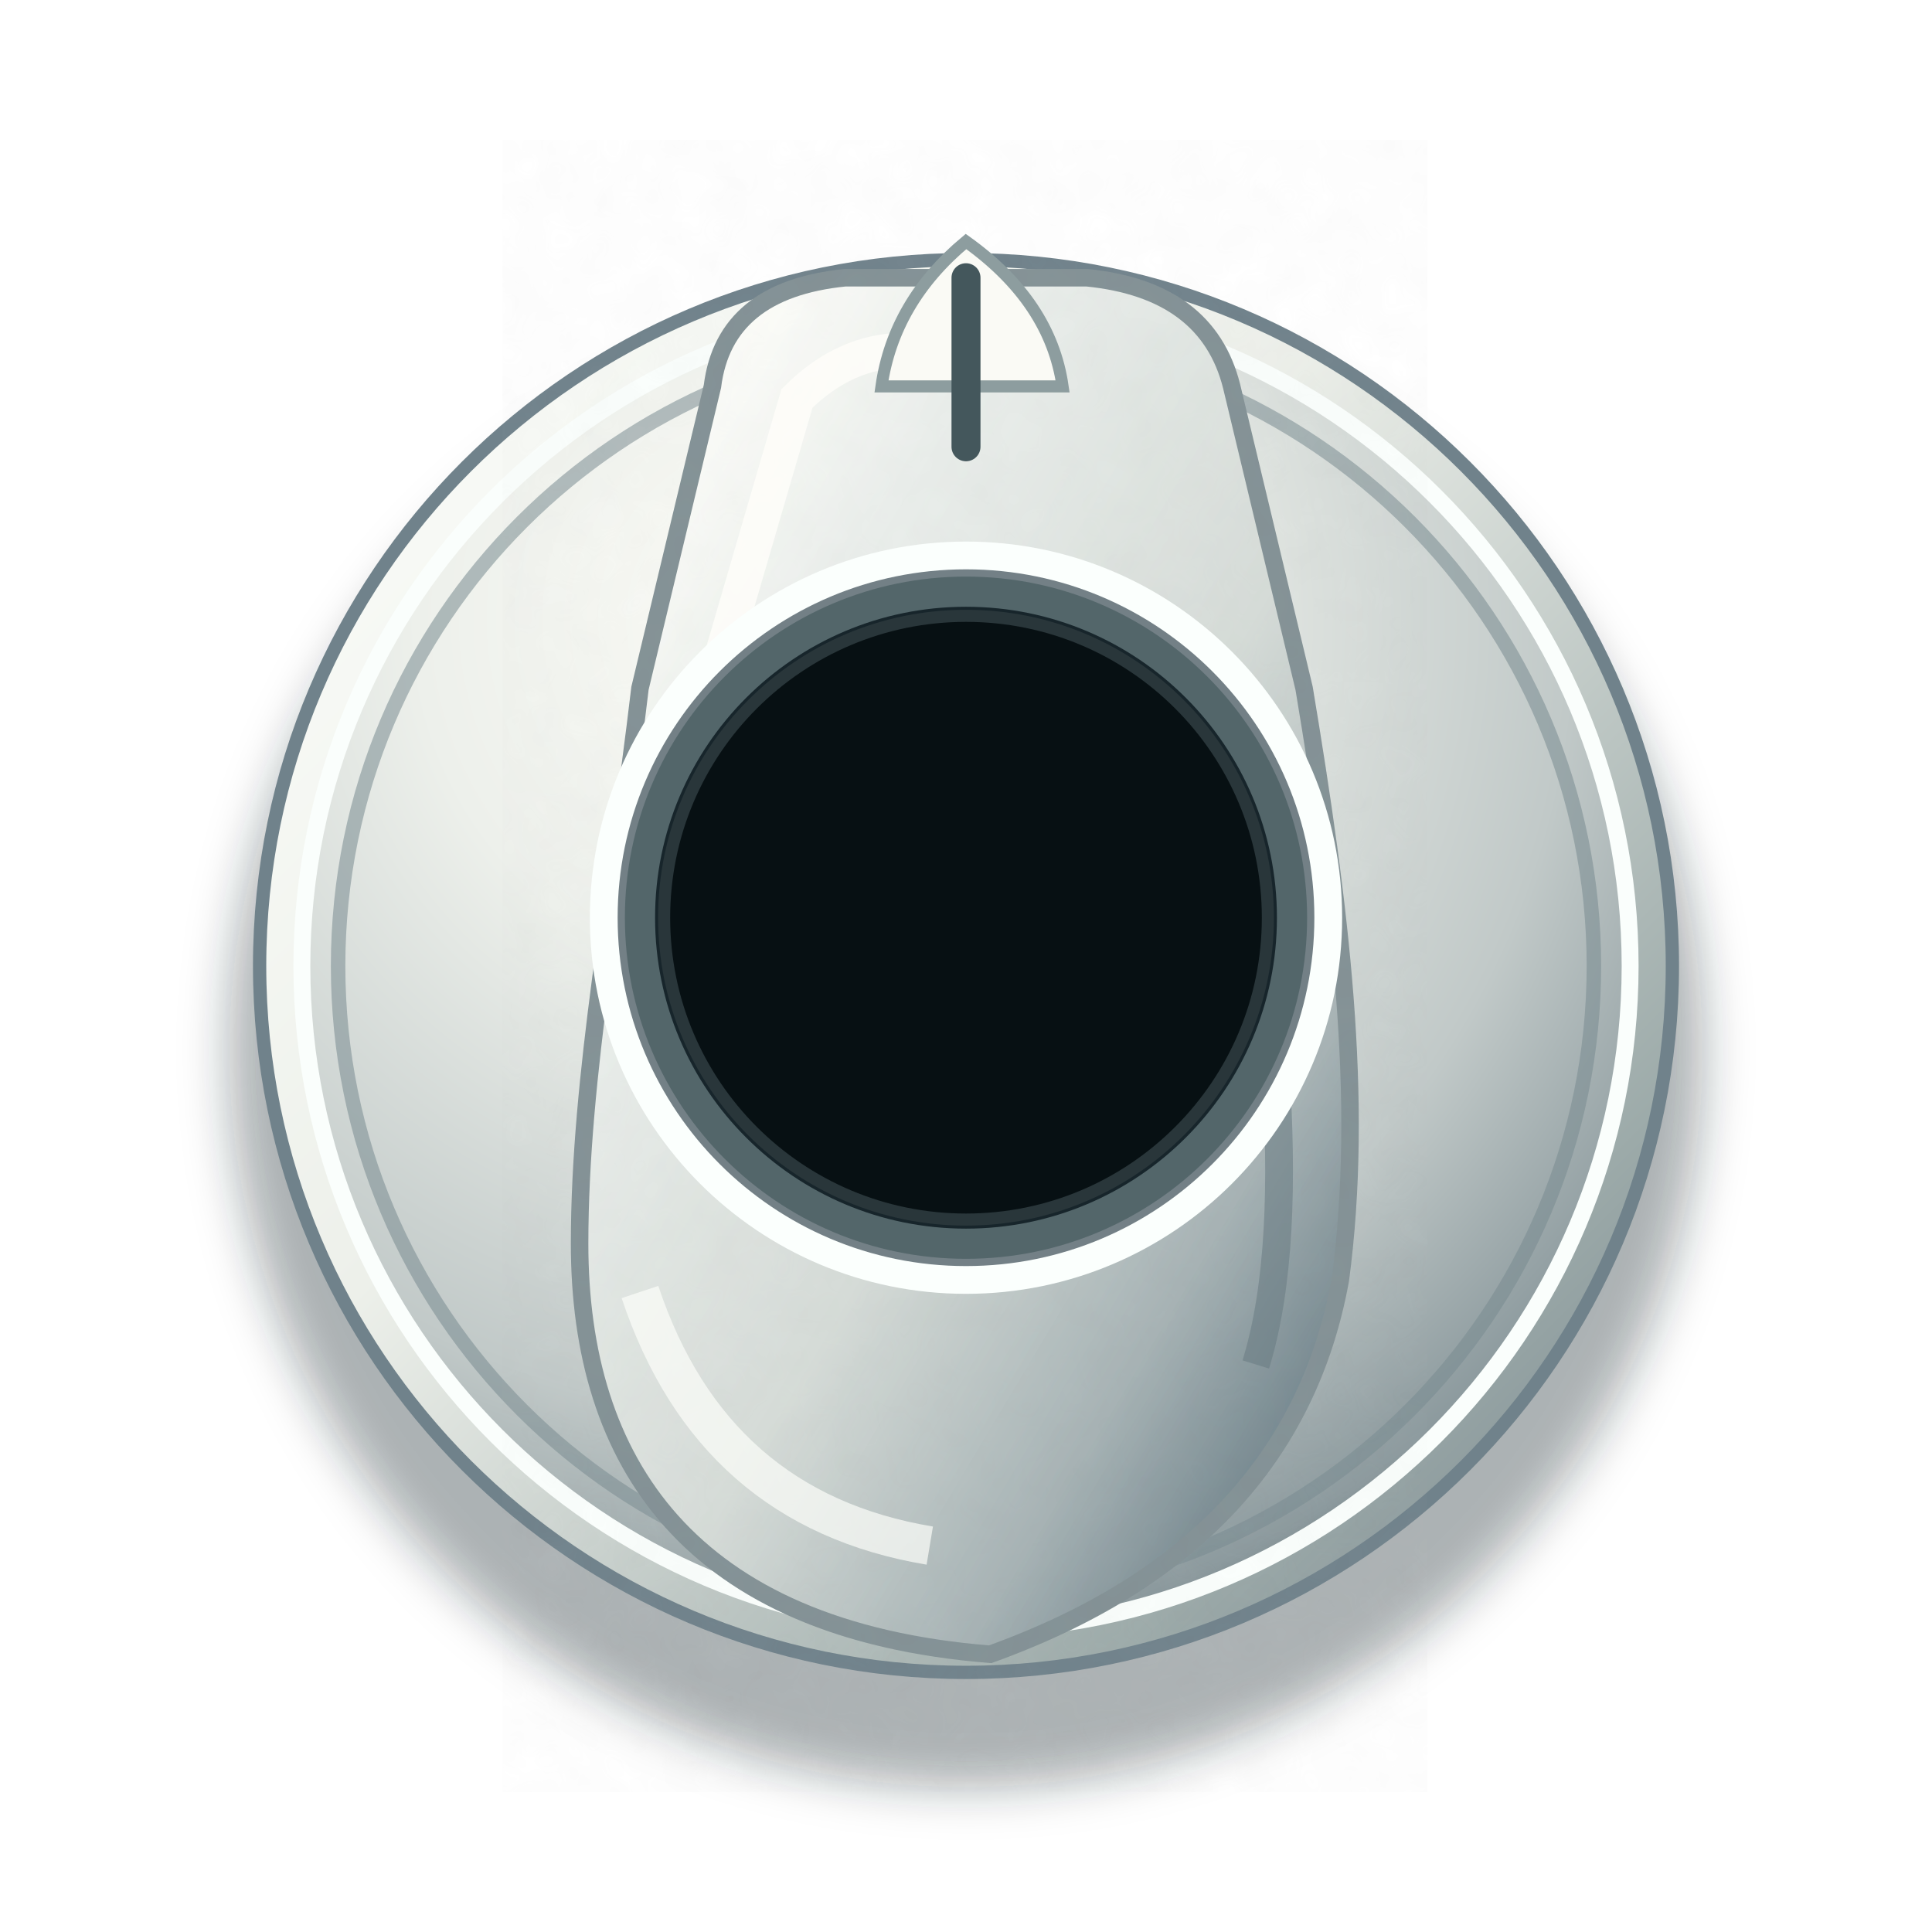
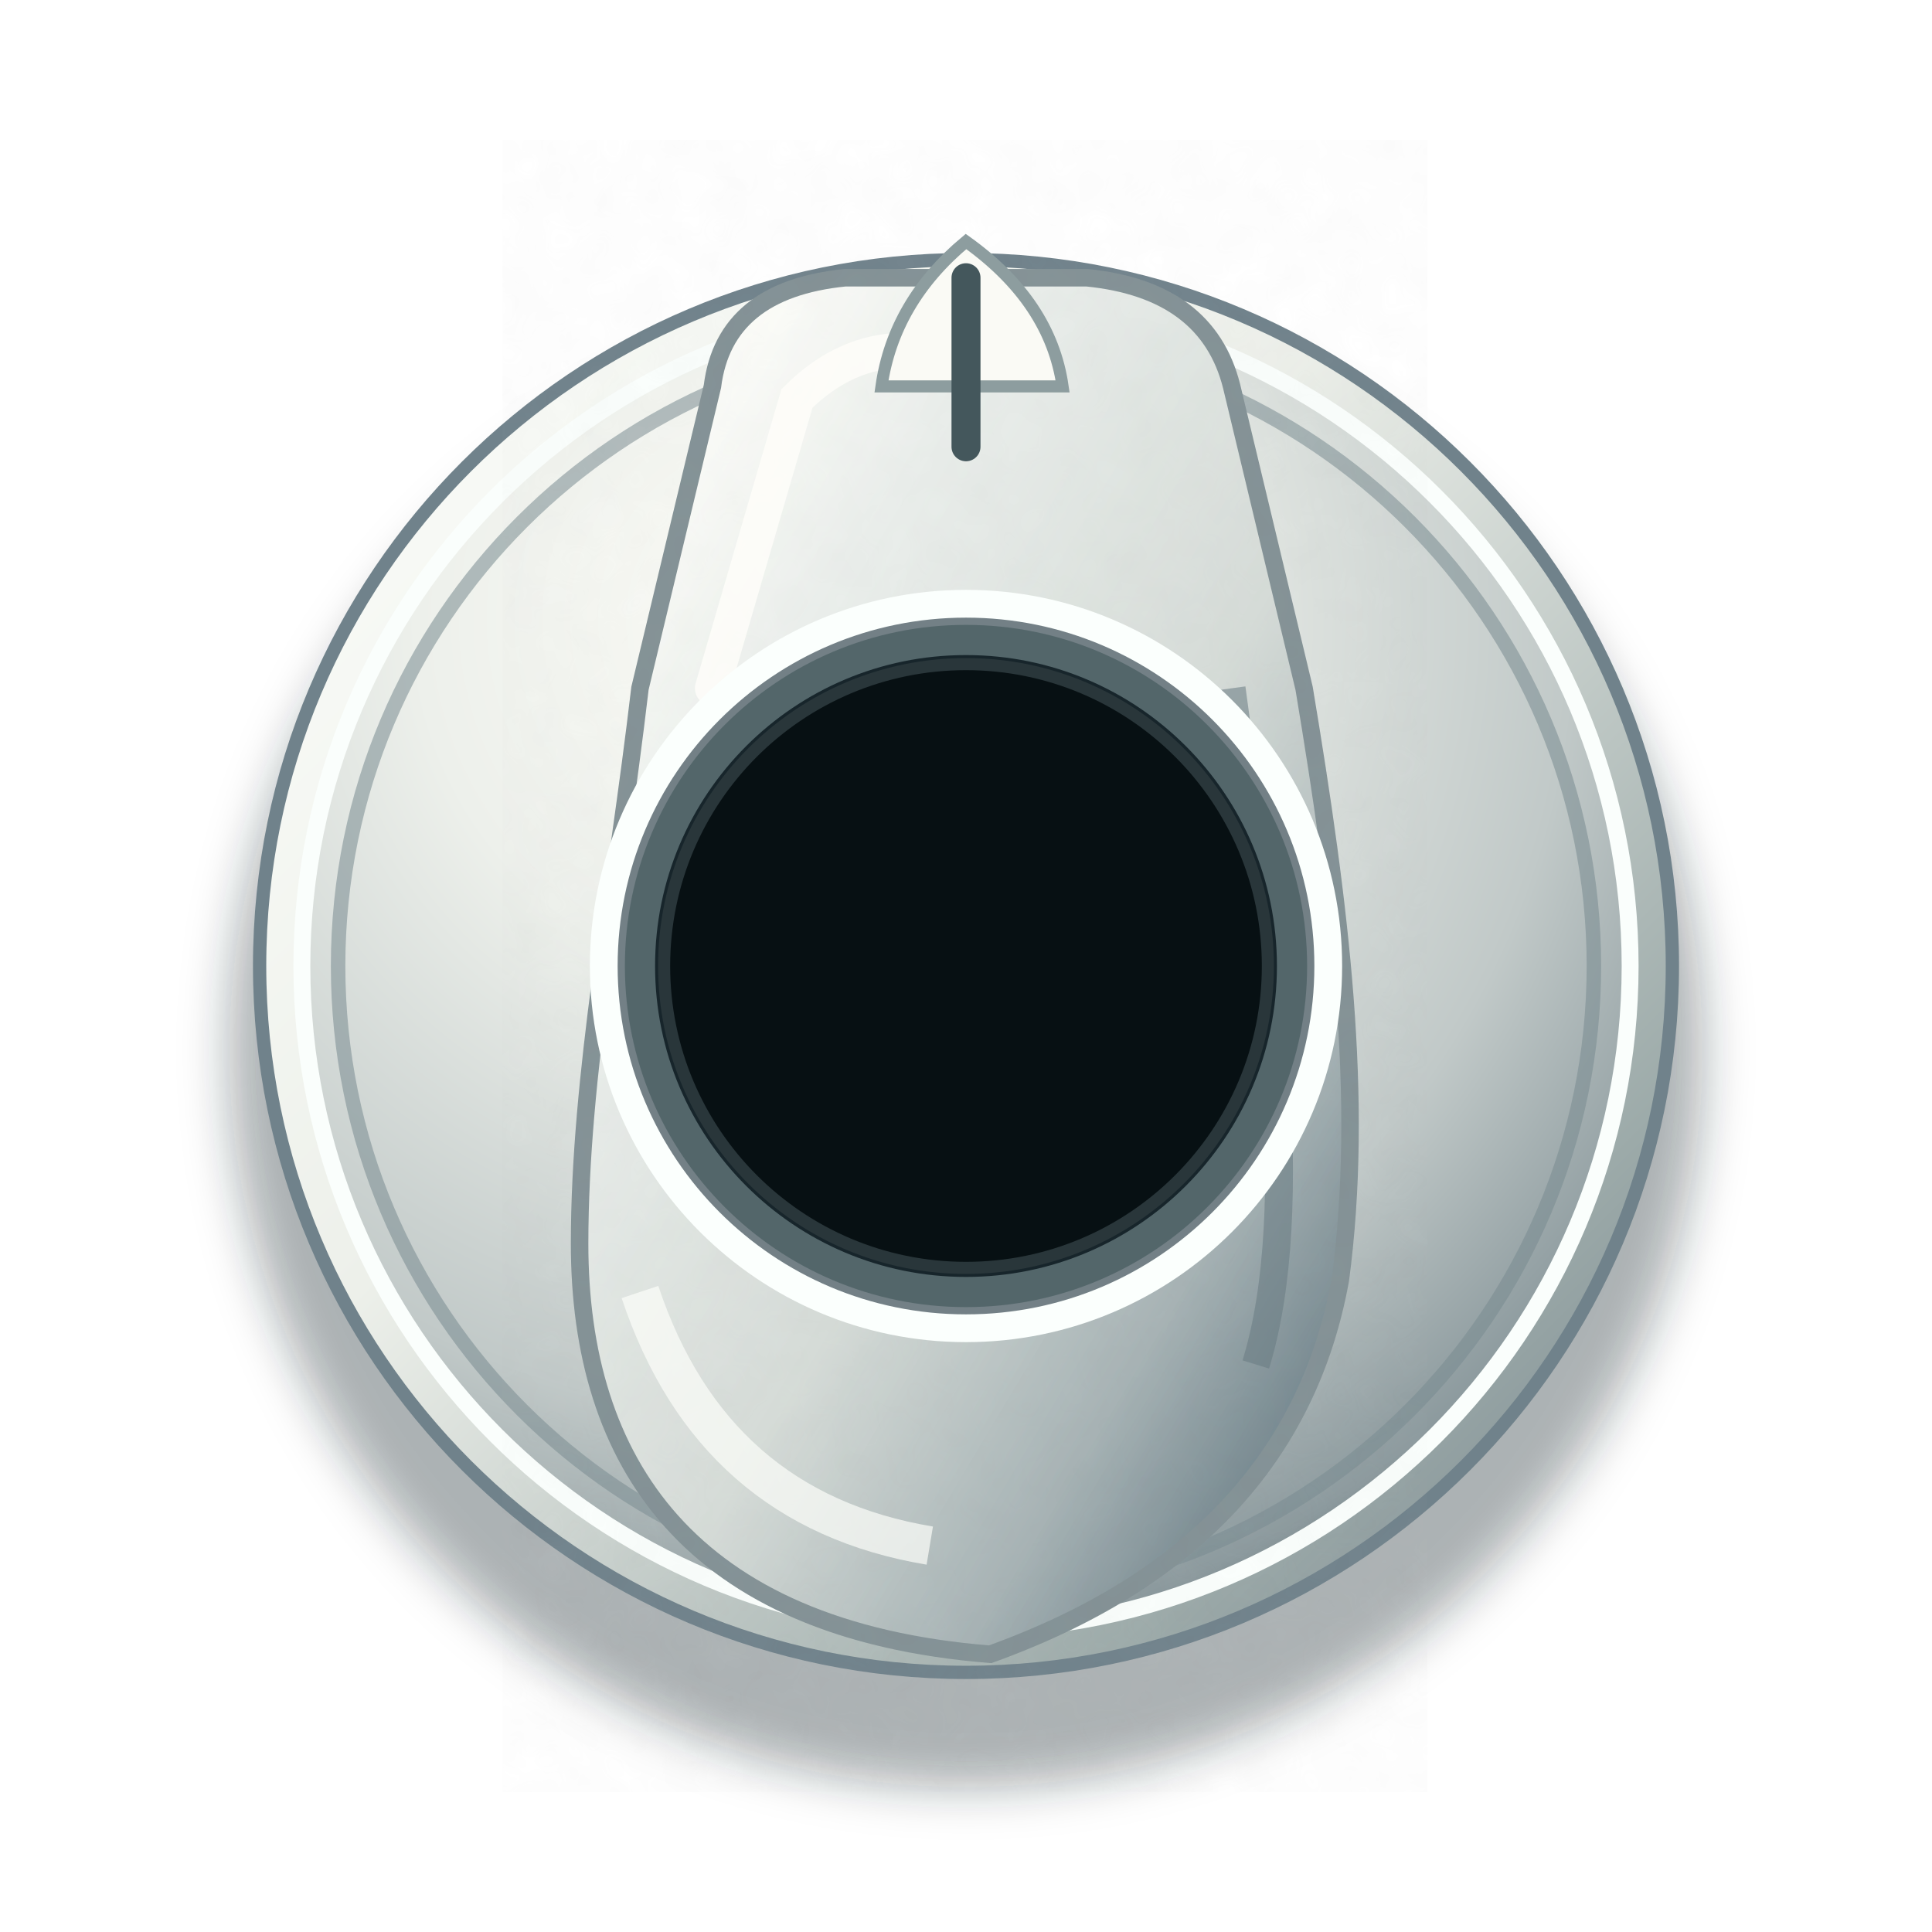
<svg xmlns="http://www.w3.org/2000/svg" viewBox="0 0 160 160" width="160" height="160">
  <defs>
    <radialGradient id="base" cx=".36" cy=".24" r=".85">
      <stop stop-color="#fdfdf8" />
      <stop offset=".32" stop-color="#edf0eb" />
      <stop offset=".7" stop-color="#c1c9c8" />
      <stop offset=".92" stop-color="#8b999d" />
      <stop offset="1" stop-color="#59676a" />
    </radialGradient>
    <linearGradient id="grip" x1=".1" y1=".1" x2=".85" y2=".9">
      <stop stop-color="#fefefa" />
      <stop offset=".23" stop-color="#eaeeeb" />
      <stop offset=".58" stop-color="#d6dcd8" />
      <stop offset=".85" stop-color="#a7b3b5" />
      <stop offset="1" stop-color="#798b92" />
    </linearGradient>
    <linearGradient id="rim" x1="0" y1="0" x2="1" y2="1">
      <stop stop-color="#67777e" />
      <stop offset=".13" stop-color="#f8faf6" />
      <stop offset=".4" stop-color="#edf0ea" />
      <stop offset=".8" stop-color="#9caaa9" />
      <stop offset="1" stop-color="#72808a" />
    </linearGradient>
    <filter id="shadow">
      <feGaussianBlur stdDeviation="2" />
    </filter>
    <filter id="grain">
      <feTurbulence type="fractalNoise" baseFrequency=".29" numOctaves="2" seed="3" result="n" />
      <feColorMatrix in="n" type="saturate" values="0" result="mono" />
      <feComponentTransfer in="mono" result="a">
        <feFuncA type="linear" slope=".055" intercept="0" />
      </feComponentTransfer>
      <feBlend in="SourceGraphic" in2="a" mode="multiply" />
    </filter>
  </defs>
  <ellipse cx="80" cy="87" rx="61" ry="61" fill="#101c23" opacity=".34" filter="url(#shadow)" />
  <circle cx="80" cy="80" r="58.5" fill="url(#rim)" stroke="#70828b" stroke-width="1.1" />
  <circle cx="80" cy="80" r="55" fill="url(#base)" stroke="#fafefc" stroke-width="1.4" />
  <circle cx="80" cy="80" r="52" fill="none" stroke="#798b90" stroke-opacity=".55" stroke-width="1.2" />
  <path d="M48 103 C48 89 51 74 53 57 L59 32 Q60 24 70 23 L90 23 Q100 24 102 32 L108 57 C111 75 113 91 111 106 Q107 128 82 137 C57 135 48 121 48 103Z" fill="url(#grip)" stroke="#859397" stroke-width="1.45" filter="url(#grain)" />
  <path d="M59 57 L66 33 Q70 29 75 29 L84 29" stroke="#fffefa" stroke-width="2.9" opacity=".8" fill="none" stroke-linecap="round" />
  <path d="M102 57 C105 79 108 100 104 113" stroke="#687a81" stroke-opacity=".55" stroke-width="2.3" fill="none" />
  <path d="M53 107 C57 119 65 126 77 128" stroke="#fcfefa" stroke-opacity=".7" stroke-width="3.2" fill="none" />
  <path d="M73 32 Q74 25 80 20 Q87 25 88 32Z" fill="#fafaf5" stroke="#8d9d9f" stroke-width="1" />
  <path d="M80 23 L80 37" stroke="#44575c" stroke-width="2.4" stroke-linecap="round" />
-   <circle cx="80" cy="76" r="30" fill="#738086" stroke="#fbfffd" stroke-width="2.3" />
-   <circle cx="80" cy="76" r="27" fill="#17252b" stroke="#53666a" stroke-width="2.5" />
-   <circle cx="80" cy="76" r="25" fill="#071013" stroke="#29363a" stroke-width="1" />
+   <circle cx="80" cy="80" r="30" fill="#738086" stroke="#fbfffd" stroke-width="2.3" />
+   <circle cx="80" cy="80" r="27" fill="#17252b" stroke="#53666a" stroke-width="2.5" />
+   <circle cx="80" cy="80" r="25" fill="#071013" stroke="#29363a" stroke-width="1" />
</svg>
